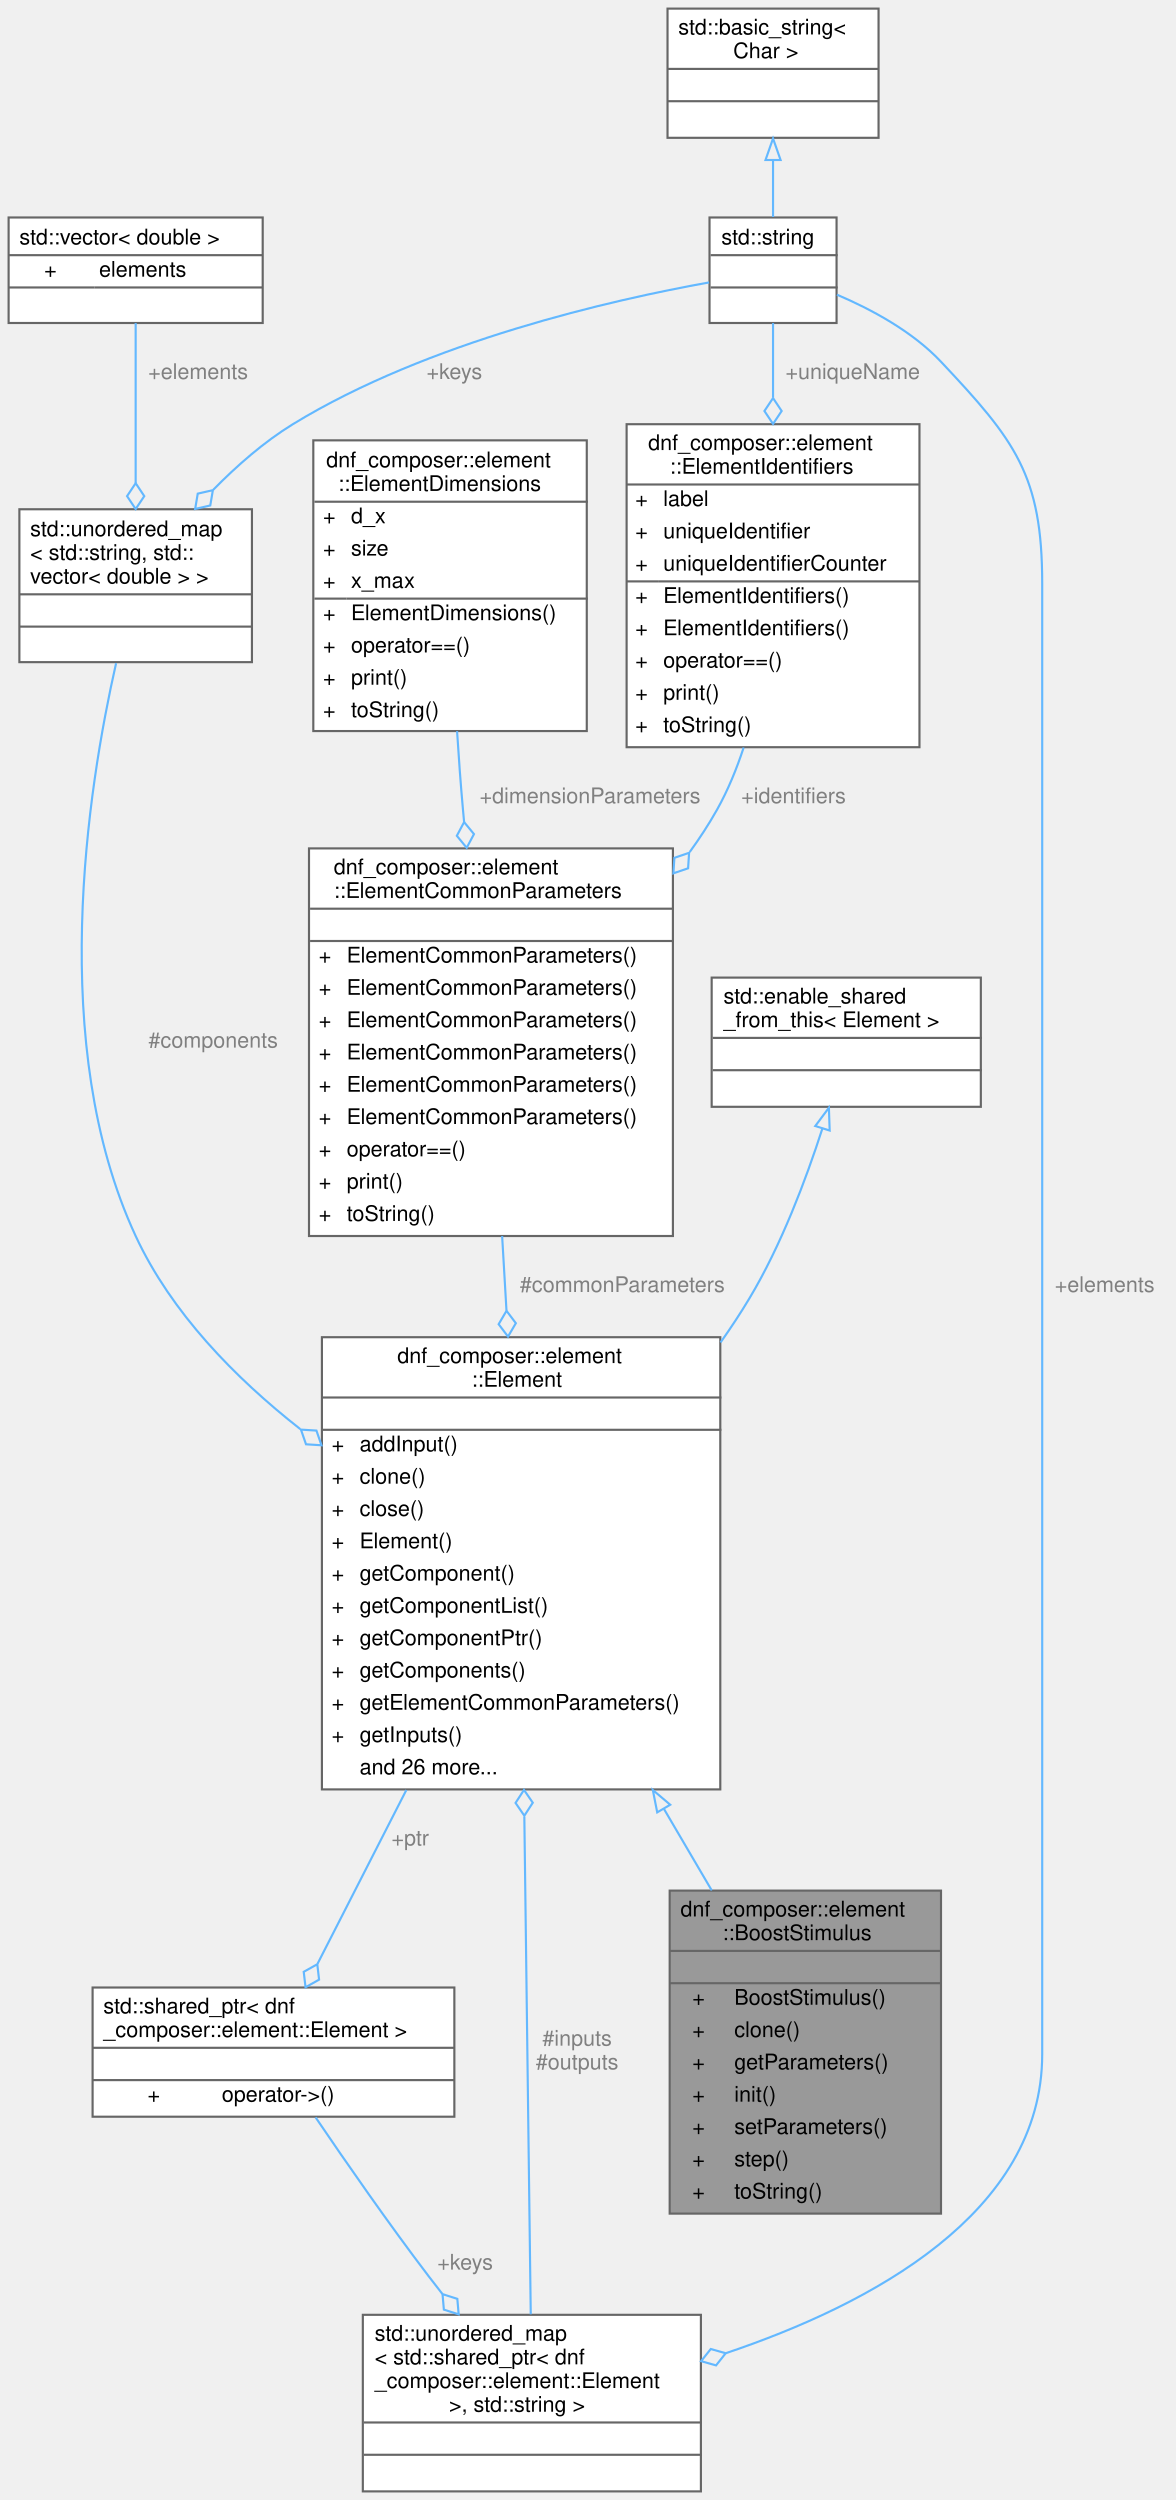
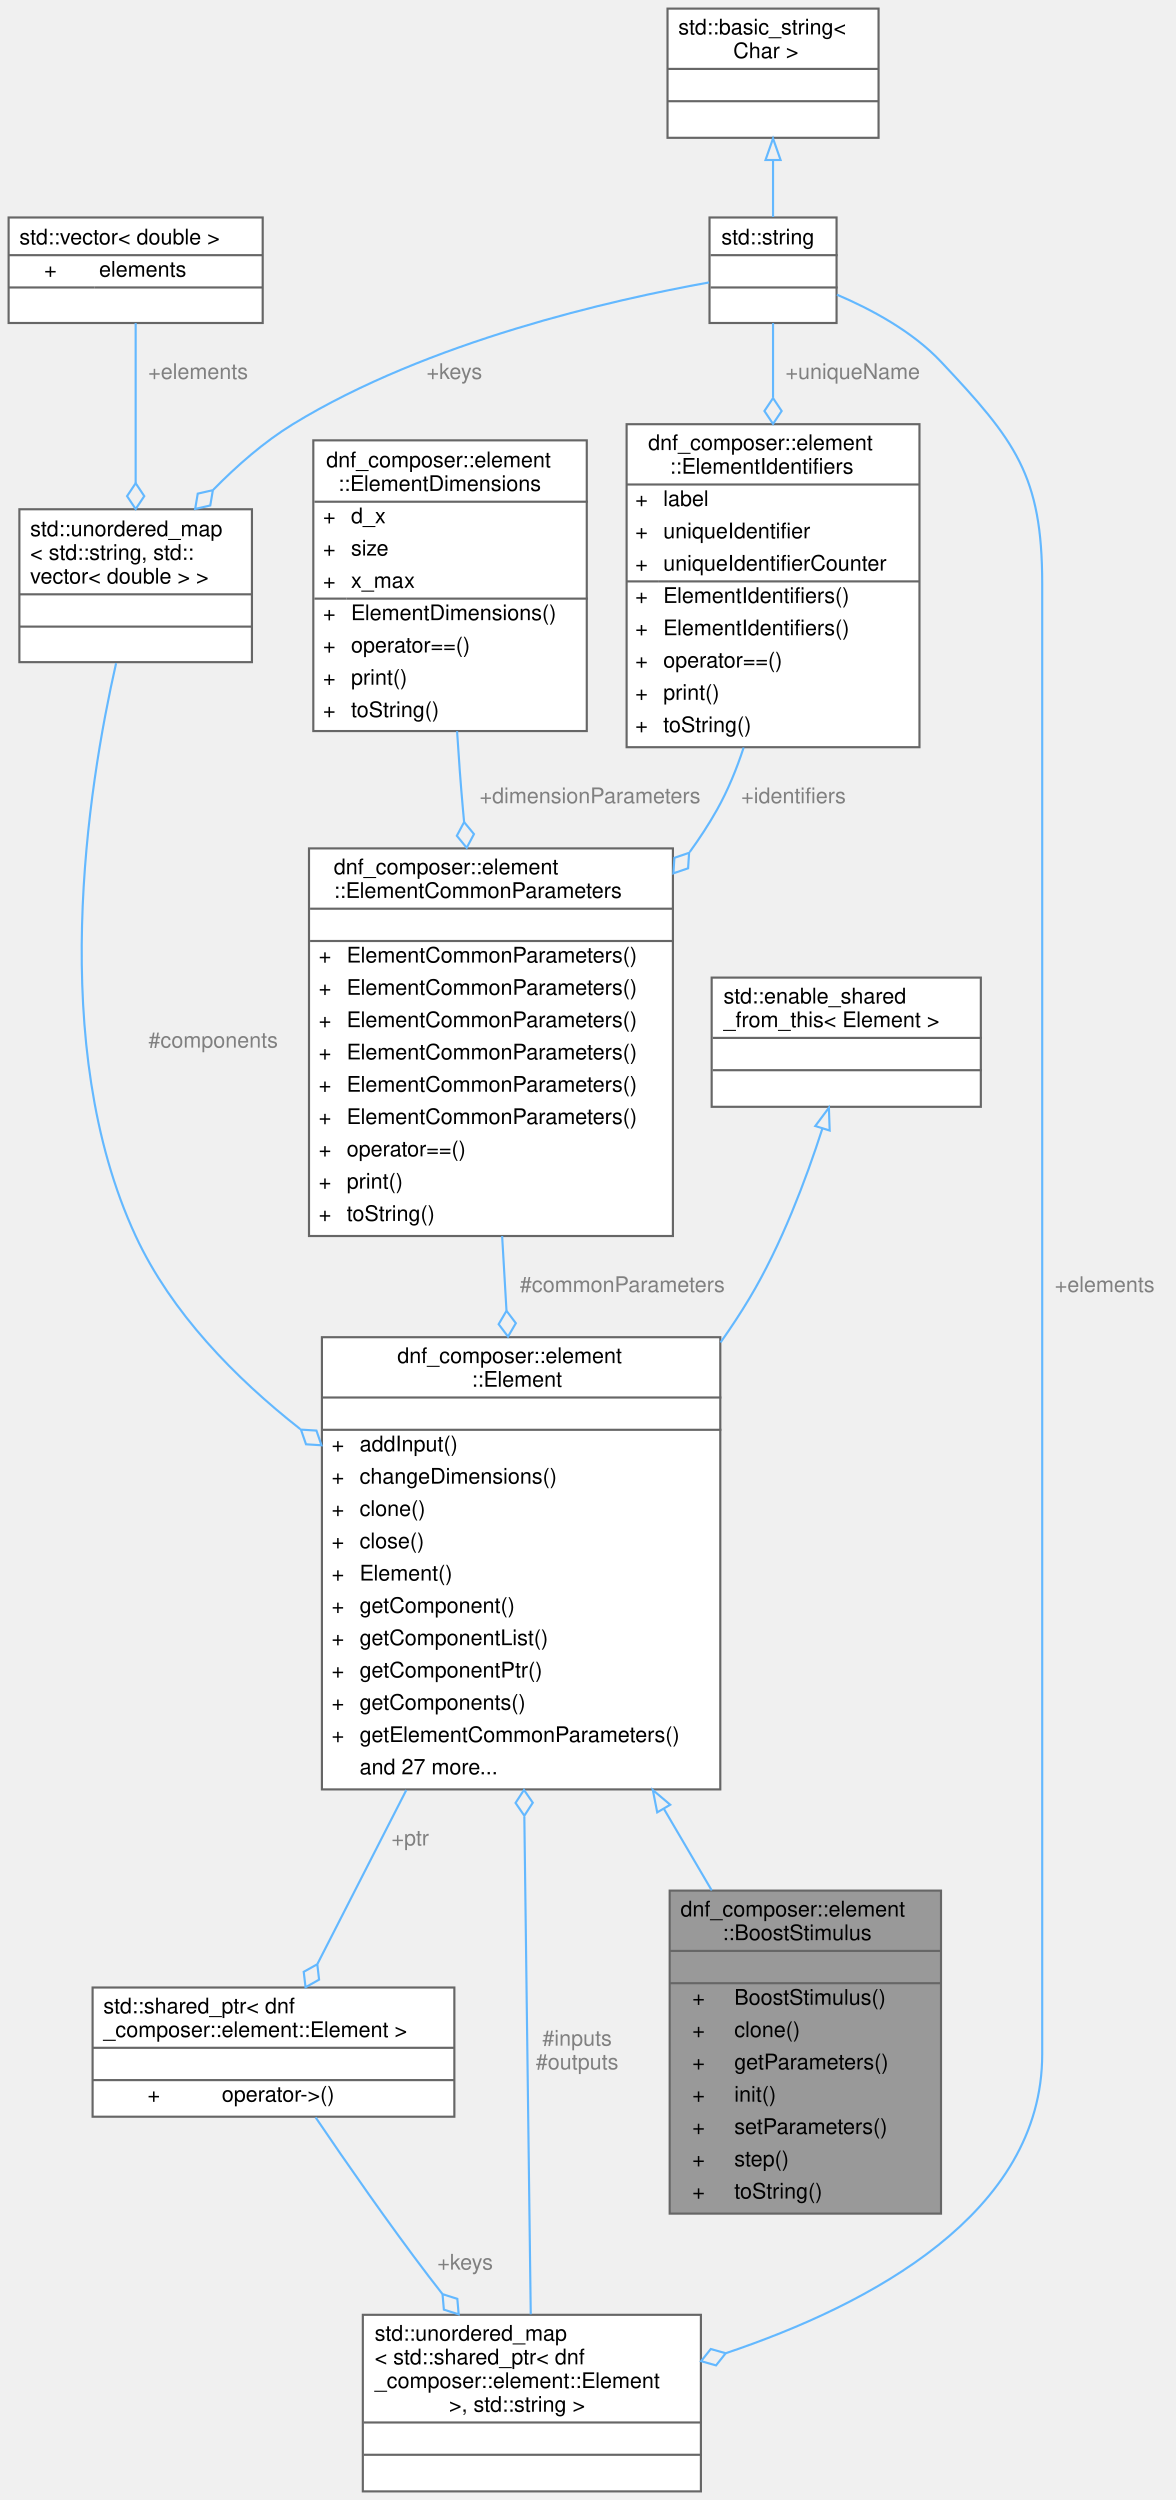
<svg xmlns="http://www.w3.org/2000/svg" xmlns:xlink="http://www.w3.org/1999/xlink" width="546pt" height="1161pt" viewBox="0.00 0.00 546.00 1161.00">
  <g id="graph0" class="graph" transform="scale(1 1) rotate(0) translate(4 1157)">
    <g id="Node000001" class="node">
      <g id="a_Node000001">
        <a xlink:title="Spatially uniform (homogeneous) input stimulus.">
          <polygon fill="#999999" stroke="transparent" points="433,-279 307,-279 307,-129 433,-129 433,-279" />
          <text text-anchor="start" x="312" y="-267" font-family="Helvetica,sans-Serif" font-size="10.00">dnf_composer::element</text>
          <text text-anchor="start" x="331.5" y="-256" font-family="Helvetica,sans-Serif" font-size="10.00">::BoostStimulus</text>
          <text text-anchor="start" x="368" y="-241" font-family="Helvetica,sans-Serif" font-size="10.00"> </text>
          <text text-anchor="start" x="317.5" y="-226" font-family="Helvetica,sans-Serif" font-size="10.00">+</text>
          <text text-anchor="start" x="337" y="-226" font-family="Helvetica,sans-Serif" font-size="10.00">BoostStimulus()</text>
          <text text-anchor="start" x="317.5" y="-211" font-family="Helvetica,sans-Serif" font-size="10.00">+</text>
          <text text-anchor="start" x="337" y="-211" font-family="Helvetica,sans-Serif" font-size="10.00">clone()</text>
          <text text-anchor="start" x="317.5" y="-196" font-family="Helvetica,sans-Serif" font-size="10.00">+</text>
          <text text-anchor="start" x="337" y="-196" font-family="Helvetica,sans-Serif" font-size="10.00">getParameters()</text>
          <text text-anchor="start" x="317.5" y="-181" font-family="Helvetica,sans-Serif" font-size="10.00">+</text>
          <text text-anchor="start" x="337" y="-181" font-family="Helvetica,sans-Serif" font-size="10.00">init()</text>
          <text text-anchor="start" x="317.5" y="-166" font-family="Helvetica,sans-Serif" font-size="10.00">+</text>
          <text text-anchor="start" x="337" y="-166" font-family="Helvetica,sans-Serif" font-size="10.00">setParameters()</text>
          <text text-anchor="start" x="317.5" y="-151" font-family="Helvetica,sans-Serif" font-size="10.00">+</text>
          <text text-anchor="start" x="337" y="-151" font-family="Helvetica,sans-Serif" font-size="10.00">step()</text>
          <text text-anchor="start" x="317.5" y="-136" font-family="Helvetica,sans-Serif" font-size="10.00">+</text>
          <text text-anchor="start" x="337" y="-136" font-family="Helvetica,sans-Serif" font-size="10.00">toString()</text>
          <polygon fill="#666666" stroke="#666666" points="307,-251 307,-251 433,-251 433,-251 307,-251" />
          <polygon fill="#666666" stroke="#666666" points="307,-236 307,-236 433,-236 433,-236 307,-236" />
          <polygon fill="none" stroke="#666666" points="307,-129 307,-279 433,-279 433,-129 307,-129" />
        </a>
      </g>
    </g>
    <g id="Node000002" class="node">
      <g id="a_Node000002">
        <a xlink:href="classdnf__composer_1_1element_1_1Element.html" target="_top" xlink:title="Abstract base class for all simulation elements.">
          <polygon fill="white" stroke="transparent" points="330.5,-536 145.5,-536 145.5,-326 330.5,-326 330.5,-536" />
          <text text-anchor="start" x="180.5" y="-524" font-family="Helvetica,sans-Serif" font-size="10.00">dnf_composer::element</text>
          <text text-anchor="start" x="215" y="-513" font-family="Helvetica,sans-Serif" font-size="10.00">::Element</text>
          <text text-anchor="start" x="236.5" y="-498" font-family="Helvetica,sans-Serif" font-size="10.00"> </text>
          <text text-anchor="start" x="150" y="-483" font-family="Helvetica,sans-Serif" font-size="10.00">+</text>
          <text text-anchor="start" x="163" y="-483" font-family="Helvetica,sans-Serif" font-size="10.00">addInput()</text>
          <text text-anchor="start" x="150" y="-468" font-family="Helvetica,sans-Serif" font-size="10.00">+</text>
-           <text text-anchor="start" x="163" y="-468" font-family="Helvetica,sans-Serif" font-size="10.00">clone()</text>
+           <text text-anchor="start" x="163" y="-468" font-family="Helvetica,sans-Serif" font-size="10.00">changeDimensions()</text>
          <text text-anchor="start" x="150" y="-453" font-family="Helvetica,sans-Serif" font-size="10.00">+</text>
-           <text text-anchor="start" x="163" y="-453" font-family="Helvetica,sans-Serif" font-size="10.00">close()</text>
+           <text text-anchor="start" x="163" y="-453" font-family="Helvetica,sans-Serif" font-size="10.00">clone()</text>
          <text text-anchor="start" x="150" y="-438" font-family="Helvetica,sans-Serif" font-size="10.00">+</text>
-           <text text-anchor="start" x="163" y="-438" font-family="Helvetica,sans-Serif" font-size="10.00">Element()</text>
+           <text text-anchor="start" x="163" y="-438" font-family="Helvetica,sans-Serif" font-size="10.00">close()</text>
          <text text-anchor="start" x="150" y="-423" font-family="Helvetica,sans-Serif" font-size="10.00">+</text>
-           <text text-anchor="start" x="163" y="-423" font-family="Helvetica,sans-Serif" font-size="10.00">getComponent()</text>
+           <text text-anchor="start" x="163" y="-423" font-family="Helvetica,sans-Serif" font-size="10.00">Element()</text>
          <text text-anchor="start" x="150" y="-408" font-family="Helvetica,sans-Serif" font-size="10.00">+</text>
-           <text text-anchor="start" x="163" y="-408" font-family="Helvetica,sans-Serif" font-size="10.00">getComponentList()</text>
+           <text text-anchor="start" x="163" y="-408" font-family="Helvetica,sans-Serif" font-size="10.00">getComponent()</text>
          <text text-anchor="start" x="150" y="-393" font-family="Helvetica,sans-Serif" font-size="10.00">+</text>
-           <text text-anchor="start" x="163" y="-393" font-family="Helvetica,sans-Serif" font-size="10.00">getComponentPtr()</text>
+           <text text-anchor="start" x="163" y="-393" font-family="Helvetica,sans-Serif" font-size="10.00">getComponentList()</text>
          <text text-anchor="start" x="150" y="-378" font-family="Helvetica,sans-Serif" font-size="10.00">+</text>
-           <text text-anchor="start" x="163" y="-378" font-family="Helvetica,sans-Serif" font-size="10.00">getComponents()</text>
+           <text text-anchor="start" x="163" y="-378" font-family="Helvetica,sans-Serif" font-size="10.00">getComponentPtr()</text>
          <text text-anchor="start" x="150" y="-363" font-family="Helvetica,sans-Serif" font-size="10.00">+</text>
-           <text text-anchor="start" x="163" y="-363" font-family="Helvetica,sans-Serif" font-size="10.00">getElementCommonParameters()</text>
+           <text text-anchor="start" x="163" y="-363" font-family="Helvetica,sans-Serif" font-size="10.00">getComponents()</text>
          <text text-anchor="start" x="150" y="-348" font-family="Helvetica,sans-Serif" font-size="10.00">+</text>
-           <text text-anchor="start" x="163" y="-348" font-family="Helvetica,sans-Serif" font-size="10.00">getInputs()</text>
-           <text text-anchor="start" x="163" y="-333" font-family="Helvetica,sans-Serif" font-size="10.00">and 26 more...</text>
+           <text text-anchor="start" x="163" y="-348" font-family="Helvetica,sans-Serif" font-size="10.00">getElementCommonParameters()</text>
+           <text text-anchor="start" x="163" y="-333" font-family="Helvetica,sans-Serif" font-size="10.00">and 27 more...</text>
          <polygon fill="#666666" stroke="#666666" points="146,-508 146,-508 331,-508 331,-508 146,-508" />
          <polygon fill="#666666" stroke="#666666" points="146,-493 146,-493 331,-493 331,-493 146,-493" />
          <polygon fill="none" stroke="#666666" points="145.5,-326 145.5,-536 330.5,-536 330.5,-326 145.5,-326" />
        </a>
      </g>
    </g>
    <g id="edge1_Node000001_Node000002" class="edge">
      <g id="a_edge1_Node000001_Node000002">
        <a xlink:title=" ">
          <path fill="none" stroke="#63b8ff" d="M304.38,-316.86C311.9,-304.03 319.42,-291.22 326.54,-279.08" />
          <polygon fill="none" stroke="#63b8ff" points="301.21,-315.34 299.17,-325.73 307.25,-318.88 301.21,-315.34" />
        </a>
      </g>
    </g>
    <g id="Node000012" class="node">
      <g id="a_Node000012">
        <a xlink:title=" ">
          <polygon fill="white" stroke="transparent" points="207,-234 39,-234 39,-174 207,-174 207,-234" />
          <text text-anchor="start" x="44" y="-222" font-family="Helvetica,sans-Serif" font-size="10.00">std::shared_ptr&lt; dnf</text>
          <text text-anchor="start" x="44" y="-211" font-family="Helvetica,sans-Serif" font-size="10.00">_composer::element::Element &gt;</text>
          <text text-anchor="start" x="121" y="-196" font-family="Helvetica,sans-Serif" font-size="10.00"> </text>
          <text text-anchor="start" x="64.5" y="-181" font-family="Helvetica,sans-Serif" font-size="10.00">+</text>
          <text text-anchor="start" x="99" y="-181" font-family="Helvetica,sans-Serif" font-size="10.00">operator-&gt;()</text>
          <polygon fill="#666666" stroke="#666666" points="39,-206 39,-206 207,-206 207,-206 39,-206" />
          <polygon fill="#666666" stroke="#666666" points="39,-191 39,-191 207,-191 207,-191 39,-191" />
          <polygon fill="none" stroke="#666666" points="39,-174 39,-234 207,-234 207,-174 39,-174" />
        </a>
      </g>
    </g>
    <g id="edge13_Node000012_Node000002" class="edge">
      <g id="a_edge13_Node000012_Node000002">
        <a xlink:title=" ">
          <path fill="none" stroke="#63b8ff" d="M184.71,-325.73C170.03,-297.02 154.99,-267.58 143.43,-244.97" />
          <polygon fill="none" stroke="#63b8ff" points="143.35,-244.81 137.05,-241.29 137.89,-234.12 144.18,-237.65 143.35,-244.81" />
        </a>
      </g>
      <text text-anchor="middle" x="186.5" y="-300" font-family="Helvetica,sans-Serif" font-size="10.00" fill="grey"> +ptr</text>
    </g>
    <g id="Node000003" class="node">
      <g id="a_Node000003">
        <a xlink:title=" ">
          <polygon fill="white" stroke="transparent" points="451.5,-703 326.5,-703 326.5,-643 451.5,-643 451.5,-703" />
          <text text-anchor="start" x="332" y="-691" font-family="Helvetica,sans-Serif" font-size="10.00">std::enable_shared</text>
          <text text-anchor="start" x="332" y="-680" font-family="Helvetica,sans-Serif" font-size="10.00">_from_this&lt; Element &gt;</text>
          <text text-anchor="start" x="387.5" y="-665" font-family="Helvetica,sans-Serif" font-size="10.00"> </text>
          <text text-anchor="start" x="387.5" y="-650" font-family="Helvetica,sans-Serif" font-size="10.00"> </text>
          <polygon fill="#666666" stroke="#666666" points="327,-675 327,-675 452,-675 452,-675 327,-675" />
          <polygon fill="#666666" stroke="#666666" points="327,-660 327,-660 452,-660 452,-660 327,-660" />
          <polygon fill="none" stroke="#666666" points="326.5,-643 326.5,-703 451.5,-703 451.5,-643 326.5,-643" />
        </a>
      </g>
    </g>
    <g id="edge2_Node000002_Node000003" class="edge">
      <g id="a_edge2_Node000002_Node000003">
        <a xlink:title=" ">
          <path fill="none" stroke="#63b8ff" d="M377.89,-632.83C370.24,-609.07 358.79,-578.68 344,-554 339.89,-547.14 335.38,-540.3 330.61,-533.55" />
          <polygon fill="none" stroke="#63b8ff" points="374.61,-634.07 380.94,-642.57 381.3,-631.98 374.61,-634.07" />
        </a>
      </g>
    </g>
    <g id="Node000004" class="node">
      <g id="a_Node000004">
        <a xlink:href="structdnf__composer_1_1element_1_1ElementCommonParameters.html" target="_top" xlink:title="Bundles identity and spatial dimensions passed to every Element constructor.">
          <polygon fill="white" stroke="transparent" points="308.5,-763 139.5,-763 139.5,-583 308.5,-583 308.5,-763" />
          <text text-anchor="start" x="151" y="-751" font-family="Helvetica,sans-Serif" font-size="10.00">dnf_composer::element</text>
          <text text-anchor="start" x="151" y="-740" font-family="Helvetica,sans-Serif" font-size="10.00">::ElementCommonParameters</text>
          <text text-anchor="start" x="222.5" y="-725" font-family="Helvetica,sans-Serif" font-size="10.00"> </text>
          <text text-anchor="start" x="144" y="-710" font-family="Helvetica,sans-Serif" font-size="10.00">+</text>
          <text text-anchor="start" x="157" y="-710" font-family="Helvetica,sans-Serif" font-size="10.00">ElementCommonParameters()</text>
          <text text-anchor="start" x="144" y="-695" font-family="Helvetica,sans-Serif" font-size="10.00">+</text>
          <text text-anchor="start" x="157" y="-695" font-family="Helvetica,sans-Serif" font-size="10.00">ElementCommonParameters()</text>
          <text text-anchor="start" x="144" y="-680" font-family="Helvetica,sans-Serif" font-size="10.00">+</text>
          <text text-anchor="start" x="157" y="-680" font-family="Helvetica,sans-Serif" font-size="10.00">ElementCommonParameters()</text>
          <text text-anchor="start" x="144" y="-665" font-family="Helvetica,sans-Serif" font-size="10.00">+</text>
          <text text-anchor="start" x="157" y="-665" font-family="Helvetica,sans-Serif" font-size="10.00">ElementCommonParameters()</text>
          <text text-anchor="start" x="144" y="-650" font-family="Helvetica,sans-Serif" font-size="10.00">+</text>
          <text text-anchor="start" x="157" y="-650" font-family="Helvetica,sans-Serif" font-size="10.00">ElementCommonParameters()</text>
          <text text-anchor="start" x="144" y="-635" font-family="Helvetica,sans-Serif" font-size="10.00">+</text>
          <text text-anchor="start" x="157" y="-635" font-family="Helvetica,sans-Serif" font-size="10.00">ElementCommonParameters()</text>
          <text text-anchor="start" x="144" y="-620" font-family="Helvetica,sans-Serif" font-size="10.00">+</text>
          <text text-anchor="start" x="157" y="-620" font-family="Helvetica,sans-Serif" font-size="10.00">operator==()</text>
          <text text-anchor="start" x="144" y="-605" font-family="Helvetica,sans-Serif" font-size="10.00">+</text>
          <text text-anchor="start" x="157" y="-605" font-family="Helvetica,sans-Serif" font-size="10.00">print()</text>
          <text text-anchor="start" x="144" y="-590" font-family="Helvetica,sans-Serif" font-size="10.00">+</text>
          <text text-anchor="start" x="157" y="-590" font-family="Helvetica,sans-Serif" font-size="10.00">toString()</text>
          <polygon fill="#666666" stroke="#666666" points="140,-735 140,-735 309,-735 309,-735 140,-735" />
          <polygon fill="#666666" stroke="#666666" points="140,-720 140,-720 309,-720 309,-720 140,-720" />
          <polygon fill="none" stroke="#666666" points="139.5,-583 139.5,-763 308.5,-763 308.5,-583 139.5,-583" />
        </a>
      </g>
    </g>
    <g id="edge3_Node000002_Node000004" class="edge">
      <g id="a_edge3_Node000002_Node000004">
        <a xlink:title=" ">
          <path fill="none" stroke="#63b8ff" d="M229.19,-582.97C229.85,-571.69 230.53,-560.01 231.21,-548.37" />
          <polygon fill="none" stroke="#63b8ff" points="231.22,-548.26 227.57,-542.04 231.92,-536.28 235.56,-542.51 231.22,-548.26" />
        </a>
      </g>
      <text text-anchor="middle" x="285" y="-557" font-family="Helvetica,sans-Serif" font-size="10.00" fill="grey"> #commonParameters</text>
    </g>
    <g id="Node000005" class="node">
      <g id="a_Node000005">
        <a xlink:href="structdnf__composer_1_1element_1_1ElementIdentifiers.html" target="_top" xlink:title="Identity information for an element: numeric ID, name, and type label.">
          <polygon fill="white" stroke="transparent" points="423,-960 287,-960 287,-810 423,-810 423,-960" />
          <text text-anchor="start" x="297" y="-948" font-family="Helvetica,sans-Serif" font-size="10.00">dnf_composer::element</text>
          <text text-anchor="start" x="307" y="-937" font-family="Helvetica,sans-Serif" font-size="10.00">::ElementIdentifiers</text>
          <text text-anchor="start" x="291" y="-922" font-family="Helvetica,sans-Serif" font-size="10.00">+</text>
          <text text-anchor="start" x="304" y="-922" font-family="Helvetica,sans-Serif" font-size="10.00">label</text>
          <text text-anchor="start" x="291" y="-907" font-family="Helvetica,sans-Serif" font-size="10.00">+</text>
          <text text-anchor="start" x="304" y="-907" font-family="Helvetica,sans-Serif" font-size="10.00">uniqueIdentifier</text>
          <text text-anchor="start" x="291" y="-892" font-family="Helvetica,sans-Serif" font-size="10.00">+</text>
          <text text-anchor="start" x="304" y="-892" font-family="Helvetica,sans-Serif" font-size="10.00">uniqueIdentifierCounter</text>
          <text text-anchor="start" x="291" y="-877" font-family="Helvetica,sans-Serif" font-size="10.00">+</text>
          <text text-anchor="start" x="304" y="-877" font-family="Helvetica,sans-Serif" font-size="10.00">ElementIdentifiers()</text>
          <text text-anchor="start" x="291" y="-862" font-family="Helvetica,sans-Serif" font-size="10.00">+</text>
          <text text-anchor="start" x="304" y="-862" font-family="Helvetica,sans-Serif" font-size="10.00">ElementIdentifiers()</text>
          <text text-anchor="start" x="291" y="-847" font-family="Helvetica,sans-Serif" font-size="10.00">+</text>
          <text text-anchor="start" x="304" y="-847" font-family="Helvetica,sans-Serif" font-size="10.00">operator==()</text>
          <text text-anchor="start" x="291" y="-832" font-family="Helvetica,sans-Serif" font-size="10.00">+</text>
          <text text-anchor="start" x="304" y="-832" font-family="Helvetica,sans-Serif" font-size="10.00">print()</text>
          <text text-anchor="start" x="291" y="-817" font-family="Helvetica,sans-Serif" font-size="10.00">+</text>
          <text text-anchor="start" x="304" y="-817" font-family="Helvetica,sans-Serif" font-size="10.00">toString()</text>
          <polygon fill="#666666" stroke="#666666" points="287,-932 287,-932 423,-932 423,-932 287,-932" />
          <polygon fill="#666666" stroke="#666666" points="287,-887 287,-887 302,-887 302,-887 287,-887" />
          <polygon fill="#666666" stroke="#666666" points="302,-887 302,-887 423,-887 423,-887 302,-887" />
          <polygon fill="none" stroke="#666666" points="287,-810 287,-960 423,-960 423,-810 287,-810" />
        </a>
      </g>
    </g>
    <g id="edge4_Node000004_Node000005" class="edge">
      <g id="a_edge4_Node000004_Node000005">
        <a xlink:title=" ">
          <path fill="none" stroke="#63b8ff" d="M341.36,-809.85C338.07,-799.82 334.01,-789.93 329,-781 325.24,-774.3 320.95,-767.72 316.3,-761.32" />
          <polygon fill="none" stroke="#63b8ff" points="316.02,-760.96 309.19,-758.63 308.72,-751.43 315.55,-753.76 316.02,-760.96" />
        </a>
      </g>
      <text text-anchor="middle" x="364.5" y="-784" font-family="Helvetica,sans-Serif" font-size="10.00" fill="grey"> +identifiers</text>
    </g>
    <g id="Node000006" class="node">
      <g id="a_Node000006">
        <a xlink:title=" ">
          <polygon fill="white" stroke="transparent" points="384.5,-1056 325.5,-1056 325.5,-1007 384.5,-1007 384.5,-1056" />
          <text text-anchor="start" x="331" y="-1043.5" font-family="Helvetica,sans-Serif" font-size="10.00">std::string</text>
          <text text-anchor="start" x="353.5" y="-1028.5" font-family="Helvetica,sans-Serif" font-size="10.00"> </text>
          <text text-anchor="start" x="353.5" y="-1013.5" font-family="Helvetica,sans-Serif" font-size="10.00"> </text>
          <polygon fill="#666666" stroke="#666666" points="326,-1038.5 326,-1038.5 385,-1038.5 385,-1038.5 326,-1038.5" />
          <polygon fill="#666666" stroke="#666666" points="326,-1023.5 326,-1023.5 385,-1023.5 385,-1023.5 326,-1023.5" />
          <polygon fill="none" stroke="#666666" points="325.5,-1007 325.5,-1056 384.5,-1056 384.5,-1007 325.5,-1007" />
        </a>
      </g>
    </g>
    <g id="edge5_Node000005_Node000006" class="edge">
      <g id="a_edge5_Node000005_Node000006">
        <a xlink:title=" ">
          <path fill="none" stroke="#63b8ff" d="M355,-1006.96C355,-997.14 355,-985.08 355,-972.41" />
          <polygon fill="none" stroke="#63b8ff" points="355,-972.13 351,-966.13 355,-960.13 359,-966.13 355,-972.13" />
        </a>
      </g>
      <text text-anchor="middle" x="392" y="-981" font-family="Helvetica,sans-Serif" font-size="10.00" fill="grey"> +uniqueName</text>
    </g>
    <g id="Node000009" class="node">
      <g id="a_Node000009">
        <a xlink:title=" ">
          <polygon fill="white" stroke="transparent" points="113,-920.5 5,-920.5 5,-849.5 113,-849.5 113,-920.5" />
          <text text-anchor="start" x="10" y="-908" font-family="Helvetica,sans-Serif" font-size="10.00">std::unordered_map</text>
          <text text-anchor="start" x="10" y="-897" font-family="Helvetica,sans-Serif" font-size="10.00">&lt; std::string, std::</text>
          <text text-anchor="start" x="10" y="-886" font-family="Helvetica,sans-Serif" font-size="10.00">vector&lt; double &gt; &gt;</text>
          <text text-anchor="start" x="57" y="-871" font-family="Helvetica,sans-Serif" font-size="10.00"> </text>
          <text text-anchor="start" x="57" y="-856" font-family="Helvetica,sans-Serif" font-size="10.00"> </text>
          <polygon fill="#666666" stroke="#666666" points="5,-881 5,-881 113,-881 113,-881 5,-881" />
          <polygon fill="#666666" stroke="#666666" points="5,-866 5,-866 113,-866 113,-866 5,-866" />
          <polygon fill="none" stroke="#666666" points="5,-849.5 5,-920.5 113,-920.5 113,-849.5 5,-849.5" />
        </a>
      </g>
    </g>
    <g id="edge9_Node000009_Node000006" class="edge">
      <g id="a_edge9_Node000009_Node000006">
        <a xlink:title=" ">
          <path fill="none" stroke="#63b8ff" d="M325.3,-1025.84C280.68,-1017.83 194.86,-998.47 132,-960 118.64,-951.82 105.95,-940.68 95.01,-929.53" />
          <polygon fill="none" stroke="#63b8ff" points="94.86,-929.37 87.83,-927.75 86.63,-920.64 93.65,-922.26 94.86,-929.37" />
        </a>
      </g>
      <text text-anchor="middle" x="207" y="-981" font-family="Helvetica,sans-Serif" font-size="10.00" fill="grey"> +keys</text>
    </g>
    <g id="Node000011" class="node">
      <g id="a_Node000011">
        <a xlink:title=" ">
          <polygon fill="white" stroke="transparent" points="321.5,-82 164.5,-82 164.5,0 321.5,0 321.5,-82" />
          <text text-anchor="start" x="170" y="-70" font-family="Helvetica,sans-Serif" font-size="10.00">std::unordered_map</text>
          <text text-anchor="start" x="170" y="-59" font-family="Helvetica,sans-Serif" font-size="10.00">&lt; std::shared_ptr&lt; dnf</text>
          <text text-anchor="start" x="170" y="-48" font-family="Helvetica,sans-Serif" font-size="10.00">_composer::element::Element</text>
          <text text-anchor="start" x="204.5" y="-37" font-family="Helvetica,sans-Serif" font-size="10.00"> &gt;, std::string &gt;</text>
          <text text-anchor="start" x="241.5" y="-22" font-family="Helvetica,sans-Serif" font-size="10.00"> </text>
          <text text-anchor="start" x="241.5" y="-7" font-family="Helvetica,sans-Serif" font-size="10.00"> </text>
          <polygon fill="#666666" stroke="#666666" points="165,-32 165,-32 322,-32 322,-32 165,-32" />
          <polygon fill="#666666" stroke="#666666" points="165,-17 165,-17 322,-17 322,-17 165,-17" />
          <polygon fill="none" stroke="#666666" points="164.5,0 164.5,-82 321.5,-82 321.5,0 164.5,0" />
        </a>
      </g>
    </g>
    <g id="edge14_Node000011_Node000006" class="edge">
      <g id="a_edge14_Node000011_Node000006">
        <a xlink:title=" ">
          <path fill="none" stroke="#63b8ff" d="M384.67,-1020.15C400.65,-1013.35 419.76,-1003.08 433,-989 467.48,-952.35 480,-936.32 480,-886 480,-886 480,-886 480,-203 480,-129.06 400.09,-86.7 333.07,-64.18" />
          <polygon fill="none" stroke="#63b8ff" points="333.01,-64.16 326.07,-66.12 321.59,-60.47 328.53,-58.51 333.01,-64.16" />
        </a>
      </g>
      <text text-anchor="middle" x="509" y="-557" font-family="Helvetica,sans-Serif" font-size="10.00" fill="grey"> +elements</text>
    </g>
    <g id="Node000007" class="node">
      <g id="a_Node000007">
        <a xlink:title=" ">
          <polygon fill="white" stroke="transparent" points="404,-1153 306,-1153 306,-1093 404,-1093 404,-1153" />
          <text text-anchor="start" x="311" y="-1141" font-family="Helvetica,sans-Serif" font-size="10.00">std::basic_string&lt;</text>
          <text text-anchor="start" x="336.5" y="-1130" font-family="Helvetica,sans-Serif" font-size="10.00"> Char &gt;</text>
          <text text-anchor="start" x="353" y="-1115" font-family="Helvetica,sans-Serif" font-size="10.00"> </text>
          <text text-anchor="start" x="353" y="-1100" font-family="Helvetica,sans-Serif" font-size="10.00"> </text>
          <polygon fill="#666666" stroke="#666666" points="306,-1125 306,-1125 404,-1125 404,-1125 306,-1125" />
          <polygon fill="#666666" stroke="#666666" points="306,-1110 306,-1110 404,-1110 404,-1110 306,-1110" />
          <polygon fill="none" stroke="#666666" points="306,-1093 306,-1153 404,-1153 404,-1093 306,-1093" />
        </a>
      </g>
    </g>
    <g id="edge6_Node000006_Node000007" class="edge">
      <g id="a_edge6_Node000006_Node000007">
        <a xlink:title=" ">
          <path fill="none" stroke="#63b8ff" d="M355,-1082.41C355,-1073.47 355,-1064.25 355,-1056.21" />
          <polygon fill="none" stroke="#63b8ff" points="351.5,-1082.69 355,-1092.69 358.5,-1082.69 351.5,-1082.69" />
        </a>
      </g>
    </g>
    <g id="Node000008" class="node">
      <g id="a_Node000008">
        <a xlink:href="structdnf__composer_1_1element_1_1ElementDimensions.html" target="_top" xlink:title="Spatial discretization of a one-dimensional field.">
          <polygon fill="white" stroke="transparent" points="268.5,-952.5 141.5,-952.5 141.5,-817.5 268.5,-817.5 268.5,-952.5" />
          <text text-anchor="start" x="147.5" y="-940" font-family="Helvetica,sans-Serif" font-size="10.00">dnf_composer::element</text>
          <text text-anchor="start" x="153" y="-929" font-family="Helvetica,sans-Serif" font-size="10.00">::ElementDimensions</text>
          <text text-anchor="start" x="146" y="-914" font-family="Helvetica,sans-Serif" font-size="10.00">+</text>
          <text text-anchor="start" x="159" y="-914" font-family="Helvetica,sans-Serif" font-size="10.00">d_x</text>
          <text text-anchor="start" x="146" y="-899" font-family="Helvetica,sans-Serif" font-size="10.00">+</text>
          <text text-anchor="start" x="159" y="-899" font-family="Helvetica,sans-Serif" font-size="10.00">size</text>
          <text text-anchor="start" x="146" y="-884" font-family="Helvetica,sans-Serif" font-size="10.00">+</text>
          <text text-anchor="start" x="159" y="-884" font-family="Helvetica,sans-Serif" font-size="10.00">x_max</text>
          <text text-anchor="start" x="146" y="-869" font-family="Helvetica,sans-Serif" font-size="10.00">+</text>
          <text text-anchor="start" x="159" y="-869" font-family="Helvetica,sans-Serif" font-size="10.00">ElementDimensions()</text>
          <text text-anchor="start" x="146" y="-854" font-family="Helvetica,sans-Serif" font-size="10.00">+</text>
          <text text-anchor="start" x="159" y="-854" font-family="Helvetica,sans-Serif" font-size="10.00">operator==()</text>
          <text text-anchor="start" x="146" y="-839" font-family="Helvetica,sans-Serif" font-size="10.00">+</text>
          <text text-anchor="start" x="159" y="-839" font-family="Helvetica,sans-Serif" font-size="10.00">print()</text>
          <text text-anchor="start" x="146" y="-824" font-family="Helvetica,sans-Serif" font-size="10.00">+</text>
          <text text-anchor="start" x="159" y="-824" font-family="Helvetica,sans-Serif" font-size="10.00">toString()</text>
          <polygon fill="#666666" stroke="#666666" points="142,-924 142,-924 269,-924 269,-924 142,-924" />
          <polygon fill="#666666" stroke="#666666" points="142,-879 142,-879 157,-879 157,-879 142,-879" />
          <polygon fill="#666666" stroke="#666666" points="157,-879 157,-879 269,-879 269,-879 157,-879" />
          <polygon fill="none" stroke="#666666" points="141.5,-817.5 141.5,-952.5 268.5,-952.5 268.5,-817.5 141.5,-817.5" />
        </a>
      </g>
    </g>
    <g id="edge7_Node000004_Node000008" class="edge">
      <g id="a_edge7_Node000004_Node000008">
        <a xlink:title=" ">
          <path fill="none" stroke="#63b8ff" d="M208.26,-817.47C209.03,-805.32 209.94,-792.77 211,-781 211.17,-779.1 211.35,-777.19 211.53,-775.26" />
          <polygon fill="none" stroke="#63b8ff" points="211.53,-775.22 208.15,-768.86 212.73,-763.28 216.11,-769.65 211.53,-775.22" />
        </a>
      </g>
      <text text-anchor="middle" x="270" y="-784" font-family="Helvetica,sans-Serif" font-size="10.00" fill="grey"> +dimensionParameters</text>
    </g>
    <g id="edge8_Node000002_Node000009" class="edge">
      <g id="a_edge8_Node000002_Node000009">
        <a xlink:title=" ">
          <path fill="none" stroke="#63b8ff" d="M49.92,-849.03C36.7,-790.74 17.93,-671.38 59,-583 75.54,-547.4 105.07,-517.18 135.43,-493.34" />
          <polygon fill="none" stroke="#63b8ff" points="135.76,-493.09 138.11,-486.27 145.3,-485.82 142.95,-492.64 135.76,-493.09" />
        </a>
      </g>
      <text text-anchor="middle" x="95" y="-670.5" font-family="Helvetica,sans-Serif" font-size="10.00" fill="grey"> #components</text>
    </g>
    <g id="Node000010" class="node">
      <g id="a_Node000010">
        <a xlink:title=" ">
          <polygon fill="white" stroke="transparent" points="118,-1056 0,-1056 0,-1007 118,-1007 118,-1056" />
          <text text-anchor="start" x="5" y="-1043.5" font-family="Helvetica,sans-Serif" font-size="10.00">std::vector&lt; double &gt;</text>
          <text text-anchor="start" x="16.5" y="-1028.5" font-family="Helvetica,sans-Serif" font-size="10.00">+</text>
          <text text-anchor="start" x="42" y="-1028.5" font-family="Helvetica,sans-Serif" font-size="10.00">elements</text>
          <text text-anchor="start" x="57" y="-1013.5" font-family="Helvetica,sans-Serif" font-size="10.00"> </text>
          <polygon fill="#666666" stroke="#666666" points="0,-1038.5 0,-1038.5 118,-1038.5 118,-1038.5 0,-1038.5" />
          <polygon fill="#666666" stroke="#666666" points="0,-1023.5 0,-1023.5 40,-1023.5 40,-1023.5 0,-1023.5" />
          <polygon fill="#666666" stroke="#666666" points="40,-1023.5 40,-1023.5 118,-1023.5 118,-1023.5 40,-1023.5" />
          <polygon fill="none" stroke="#666666" points="0,-1007 0,-1056 118,-1056 118,-1007 0,-1007" />
        </a>
      </g>
    </g>
    <g id="edge10_Node000009_Node000010" class="edge">
      <g id="a_edge10_Node000009_Node000010">
        <a xlink:title=" ">
          <path fill="none" stroke="#63b8ff" d="M59,-1006.96C59,-986.92 59,-957.51 59,-932.71" />
          <polygon fill="none" stroke="#63b8ff" points="59,-932.6 55,-926.6 59,-920.6 63,-926.6 59,-932.6" />
        </a>
      </g>
      <text text-anchor="middle" x="88" y="-981" font-family="Helvetica,sans-Serif" font-size="10.00" fill="grey"> +elements</text>
    </g>
    <g id="edge11_Node000002_Node000011" class="edge">
      <g id="a_edge11_Node000002_Node000011">
        <a xlink:title=" ">
          <path fill="none" stroke="#63b8ff" d="M242.48,-82.24C241.78,-136.39 240.51,-234.96 239.5,-313.37" />
          <polygon fill="none" stroke="#63b8ff" points="239.5,-313.77 243.42,-319.82 239.34,-325.77 235.42,-319.72 239.5,-313.77" />
        </a>
      </g>
      <text text-anchor="middle" x="264" y="-207" font-family="Helvetica,sans-Serif" font-size="10.00" fill="grey"> #inputs</text>
      <text text-anchor="middle" x="264" y="-196" font-family="Helvetica,sans-Serif" font-size="10.00" fill="grey">#outputs</text>
    </g>
    <g id="edge12_Node000011_Node000012" class="edge">
      <g id="a_edge12_Node000011_Node000012">
        <a xlink:title=" ">
          <path fill="none" stroke="#63b8ff" d="M142.56,-173.69C156.7,-152.83 176.5,-124.3 195,-100 197.08,-97.27 199.24,-94.49 201.43,-91.7" />
          <polygon fill="none" stroke="#63b8ff" points="201.51,-91.6 202.13,-84.41 209,-82.22 208.38,-89.41 201.51,-91.6" />
        </a>
      </g>
      <text text-anchor="middle" x="212" y="-103" font-family="Helvetica,sans-Serif" font-size="10.00" fill="grey"> +keys</text>
    </g>
  </g>
</svg>
